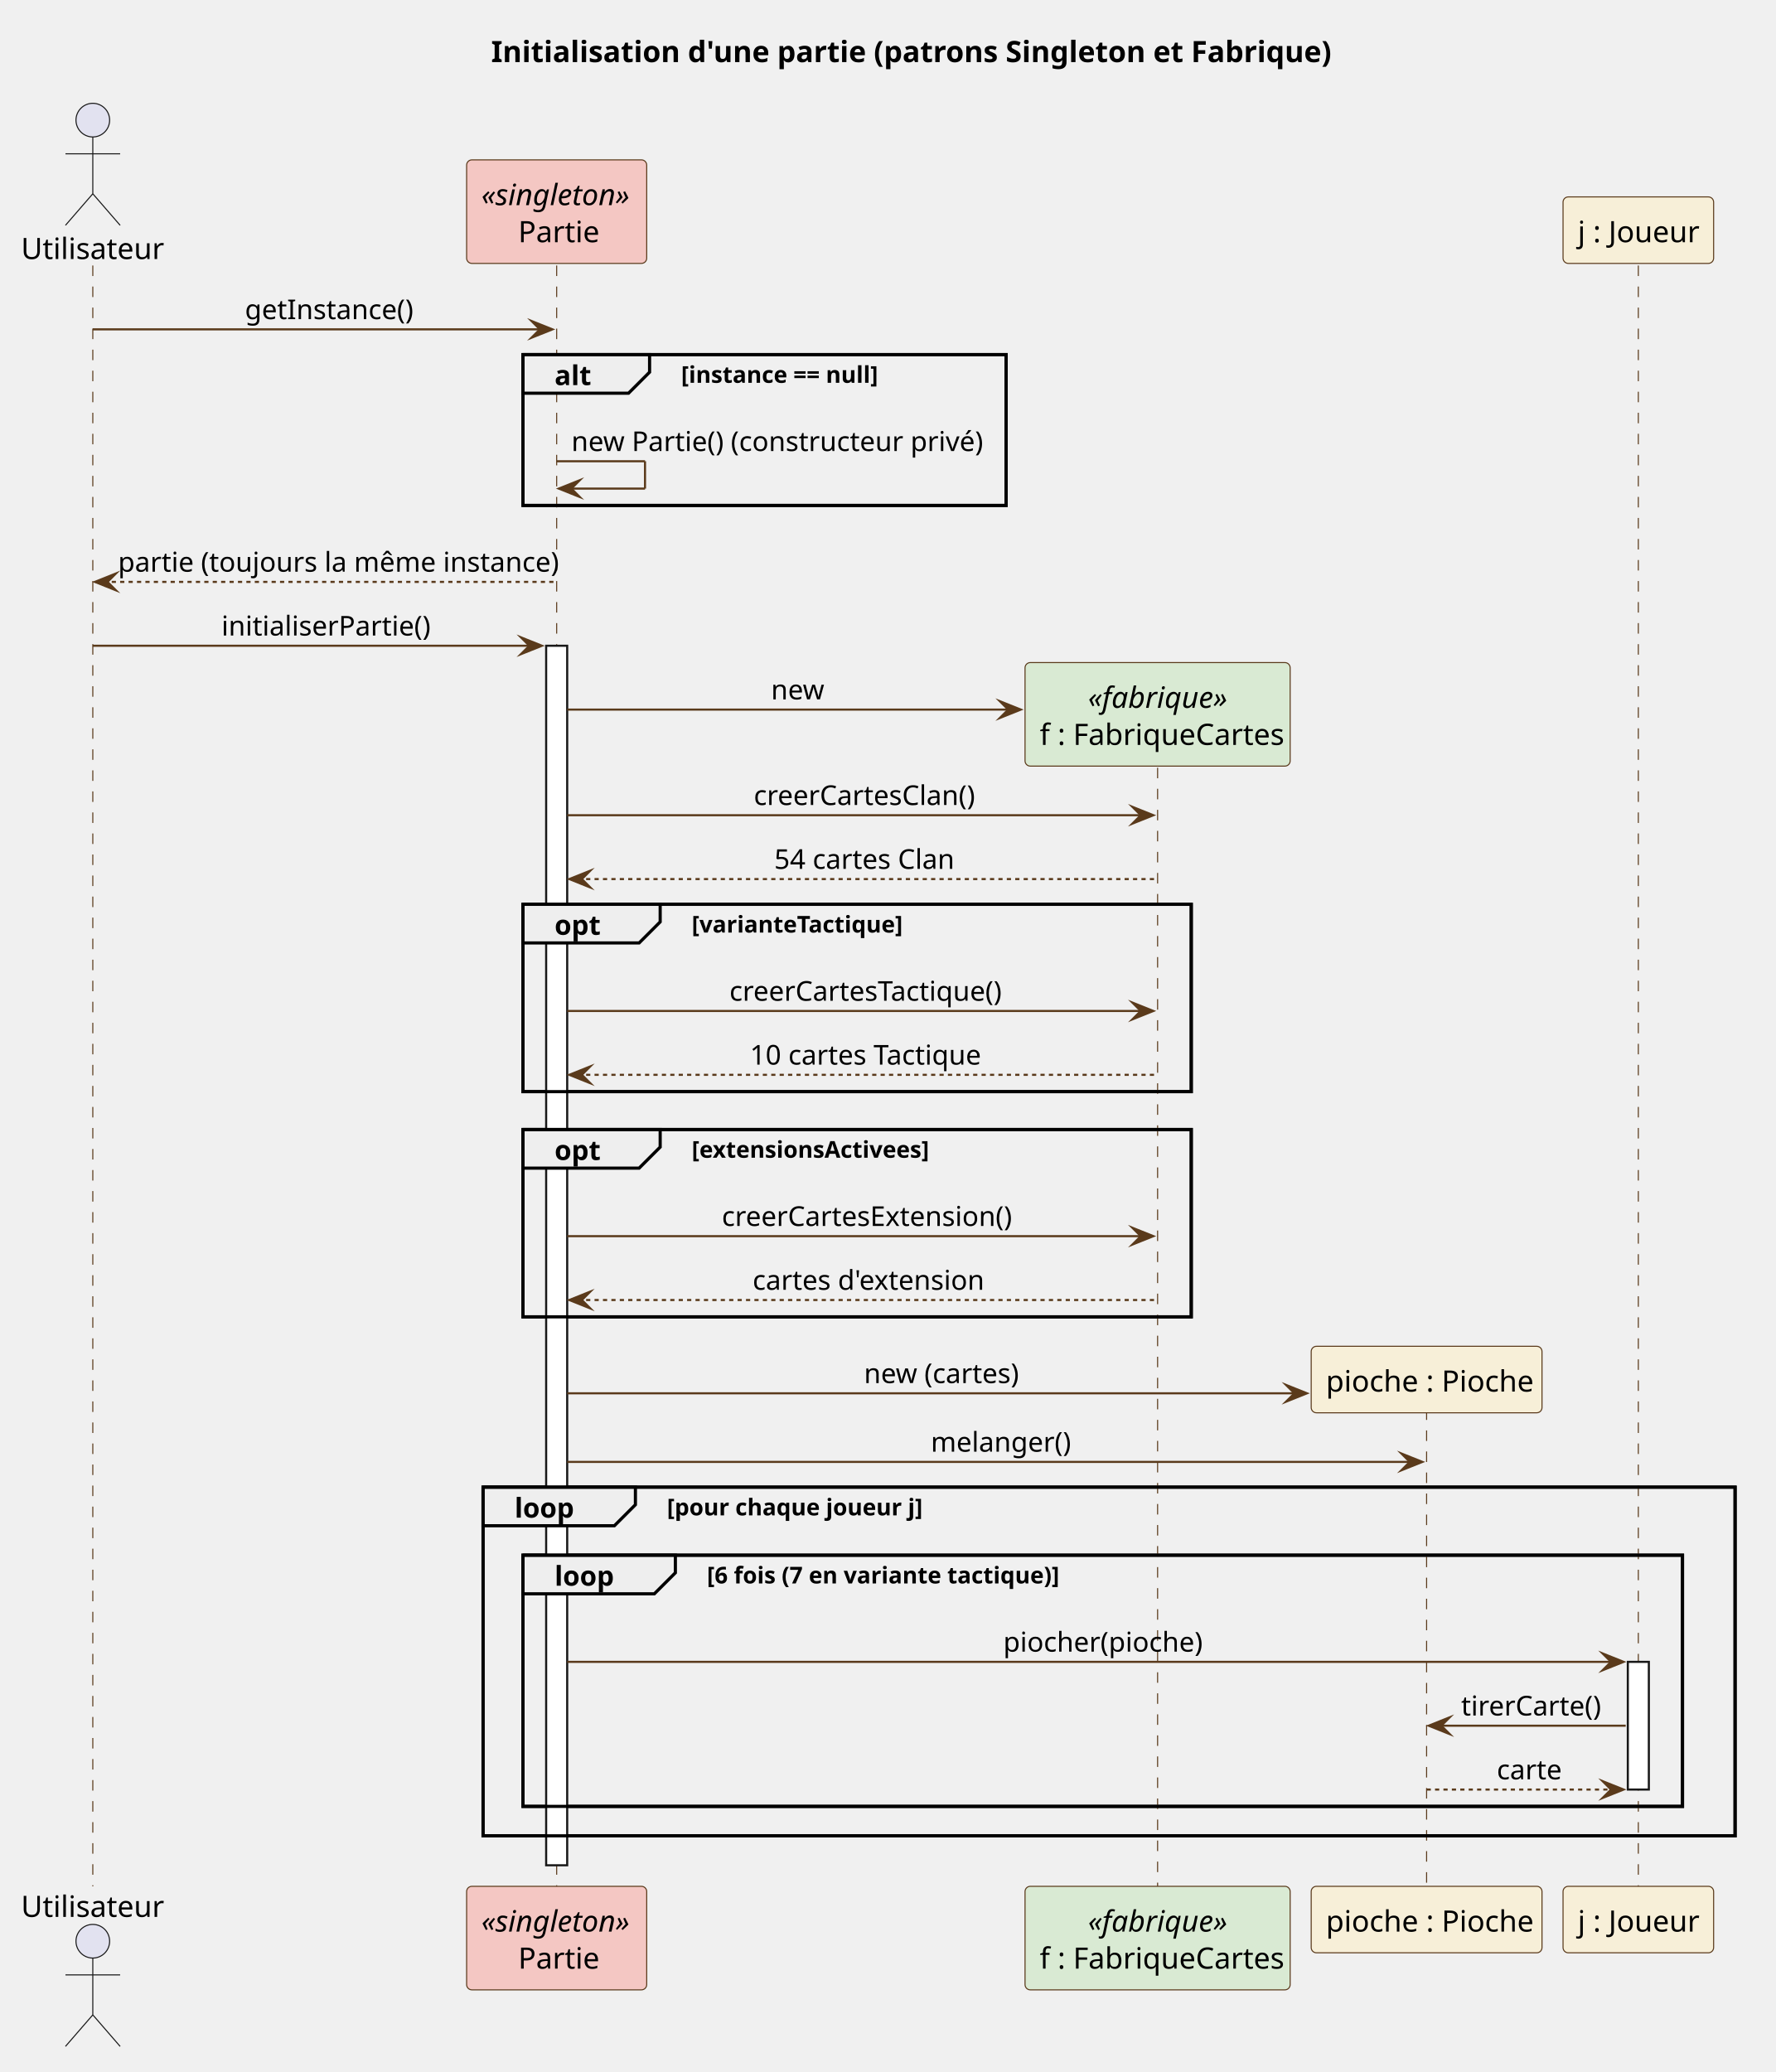
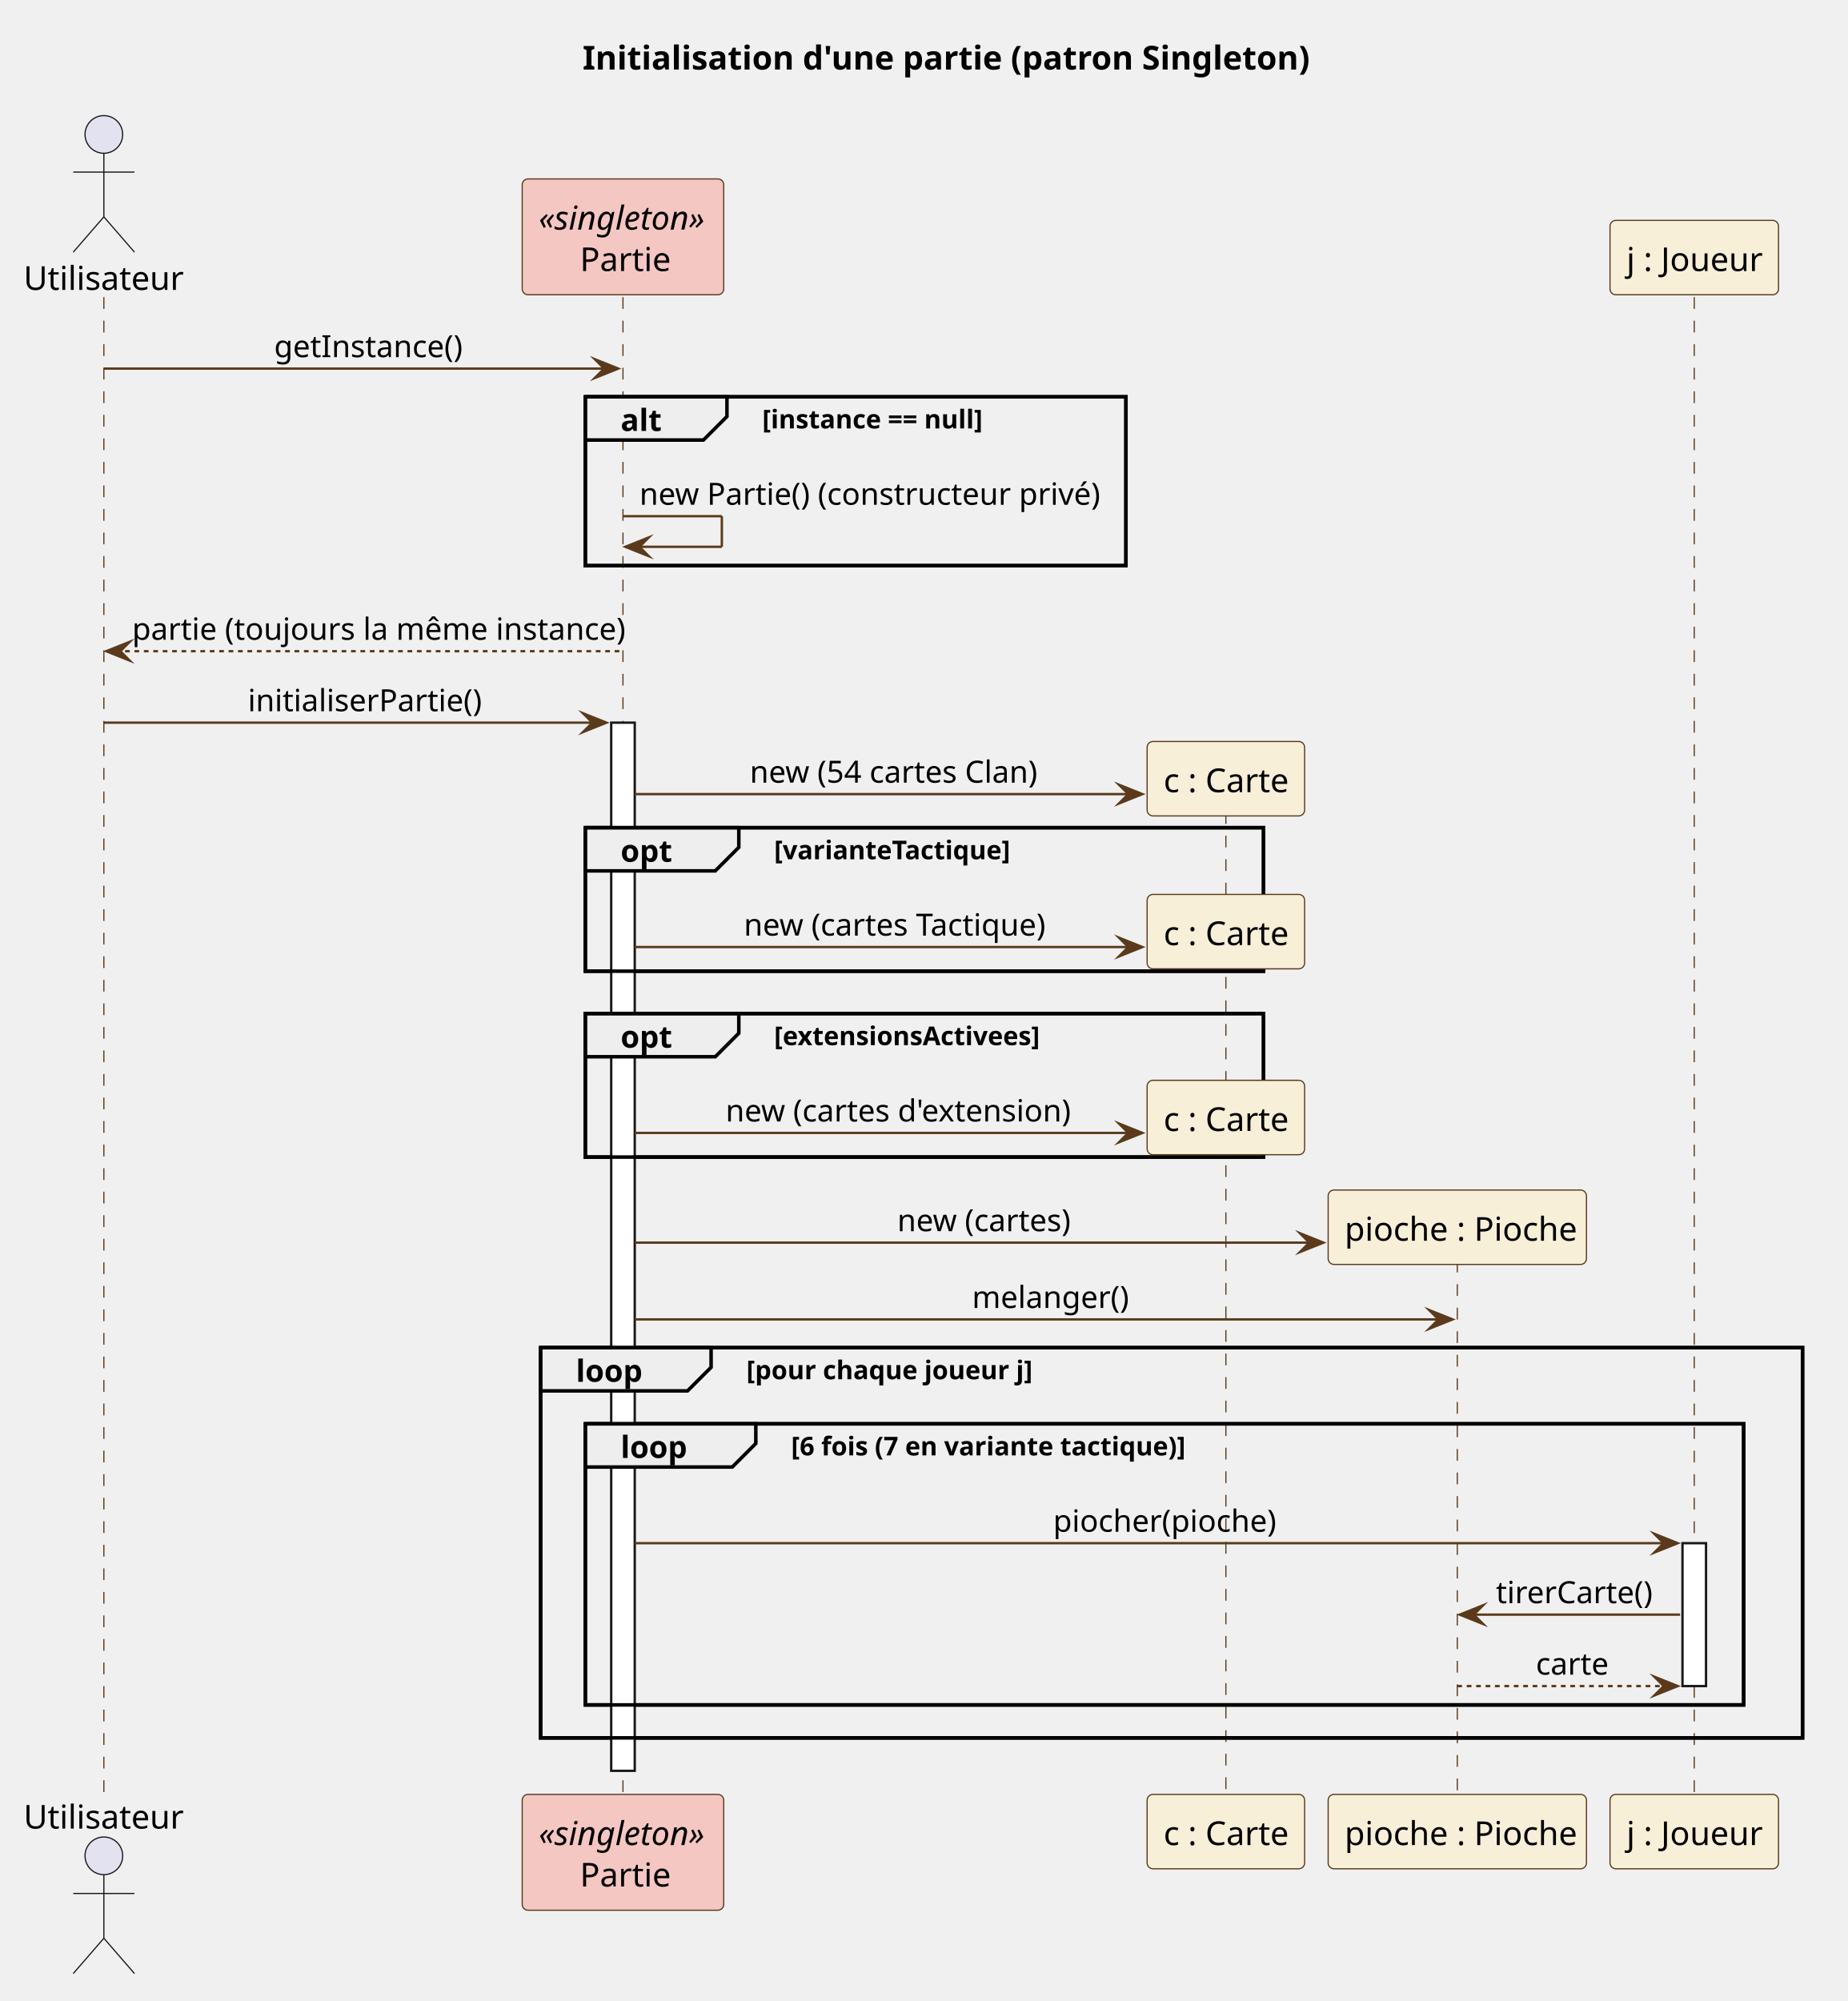
- <svg xmlns="http://www.w3.org/2000/svg" version="1.1" data-diagram-type="SEQUENCE" style="width:844px;height:985px;background:#FFFFFF;" width="844px" height="985px" viewBox="0 0 844 985" zoomAndPan="magnify" preserveAspectRatio="none" contentStyleType="text/css">
+ <svg xmlns="http://www.w3.org/2000/svg" version="1.1" data-diagram-type="SEQUENCE" style="width:785px;height:850px;background:#FFFFFF;" width="785px" height="850px" viewBox="0 0 785 850" zoomAndPan="magnify" preserveAspectRatio="none" contentStyleType="text/css">
  <defs />
  <g font-family="sans-serif" lengthAdjust="spacing">
    <g class="title" data-source-line="2">
-       <text x="233.491" y="29.533" fill="#000" font-size="14" textLength="375.908" font-weight="700">Initialisation d'une partie (patrons Singleton et Fabrique)</text>
+       <text x="247.484" y="29.533" fill="#000" font-size="14" textLength="288.777" font-weight="700">Initialisation d'une partie (patron Singleton)</text>
    </g>
    <rect x="248.65" y="168.57" width="229.669" height="71.703" fill="none" style="stroke:#000;stroke-width:1.5;" />
-     <rect x="248.65" y="429.898" width="317.693" height="89.055" fill="none" style="stroke:#000;stroke-width:1.5;" />
-     <rect x="248.65" y="536.953" width="317.693" height="89.055" fill="none" style="stroke:#000;stroke-width:1.5;" />
-     <rect x="229.65" y="706.969" width="595.24" height="165.758" fill="none" style="stroke:#000;stroke-width:1.5;" />
-     <rect x="248.65" y="739.32" width="551.24" height="119.406" fill="none" style="stroke:#000;stroke-width:1.5;" />
+     <rect x="248.65" y="351.586" width="288.121" height="60.961" fill="none" style="stroke:#000;stroke-width:1.5;" />
+     <rect x="248.65" y="430.547" width="288.121" height="60.961" fill="none" style="stroke:#000;stroke-width:1.5;" />
+     <rect x="229.65" y="572.469" width="536.096" height="165.758" fill="none" style="stroke:#000;stroke-width:1.5;" />
+     <rect x="248.65" y="604.82" width="492.096" height="119.406" fill="none" style="stroke:#000;stroke-width:1.5;" />
    <g>
-       <rect x="40.621" y="126.219" width="8" height="770.508" fill="#000" fill-opacity="0" />
-       <line x1="44.121" y1="126.219" x2="44.121" y2="896.727" style="stroke:#5A3A1B;stroke-width:0.5;stroke-dasharray:5,5;" />
+       <rect x="40.621" y="126.219" width="8" height="636.008" fill="#000" fill-opacity="0" />
+       <line x1="44.121" y1="126.219" x2="44.121" y2="762.227" style="stroke:#5A3A1B;stroke-width:0.5;stroke-dasharray:5,5;" />
    </g>
    <g>
-       <rect x="261.15" y="126.219" width="8" height="770.508" fill="#000" fill-opacity="0" />
-       <line x1="264.65" y1="126.219" x2="264.65" y2="896.727" style="stroke:#5A3A1B;stroke-width:0.5;stroke-dasharray:5,5;" />
+       <rect x="261.15" y="126.219" width="8" height="636.008" fill="#000" fill-opacity="0" />
+       <line x1="264.65" y1="126.219" x2="264.65" y2="762.227" style="stroke:#5A3A1B;stroke-width:0.5;stroke-dasharray:5,5;" />
    </g>
    <g>
-       <rect x="259.65" y="306.977" width="10" height="579.75" fill="#FFF" style="stroke:#181818;stroke-width:1;" />
+       <rect x="259.65" y="306.977" width="10" height="445.25" fill="#FFF" style="stroke:#181818;stroke-width:1;" />
    </g>
    <g>
-       <rect x="546.843" y="314.977" width="8" height="581.75" fill="#000" fill-opacity="0" />
-       <line x1="550.343" y1="314.977" x2="550.343" y2="896.727" style="stroke:#5A3A1B;stroke-width:0.5;stroke-dasharray:5,5;" />
+       <rect x="517.271" y="314.977" width="8" height="447.25" fill="#000" fill-opacity="0" />
+       <line x1="520.771" y1="314.977" x2="520.771" y2="762.227" style="stroke:#5A3A1B;stroke-width:0.5;stroke-dasharray:5,5;" />
    </g>
    <g>
-       <rect x="674.732" y="640.008" width="8" height="256.719" fill="#000" fill-opacity="0" />
-       <line x1="678.232" y1="640.008" x2="678.232" y2="896.727" style="stroke:#5A3A1B;stroke-width:0.5;stroke-dasharray:5,5;" />
+       <rect x="615.588" y="505.508" width="8" height="256.719" fill="#000" fill-opacity="0" />
+       <line x1="619.088" y1="505.508" x2="619.088" y2="762.227" style="stroke:#5A3A1B;stroke-width:0.5;stroke-dasharray:5,5;" />
    </g>
    <g>
-       <rect x="775.391" y="126.219" width="8" height="770.508" fill="#000" fill-opacity="0" />
-       <line x1="778.891" y1="126.219" x2="778.891" y2="896.727" style="stroke:#5A3A1B;stroke-width:0.5;stroke-dasharray:5,5;" />
+       <rect x="716.246" y="126.219" width="8" height="636.008" fill="#000" fill-opacity="0" />
+       <line x1="719.746" y1="126.219" x2="719.746" y2="762.227" style="stroke:#5A3A1B;stroke-width:0.5;stroke-dasharray:5,5;" />
    </g>
    <g>
-       <rect x="773.891" y="790.023" width="10" height="60.703" fill="#FFF" style="stroke:#181818;stroke-width:1;" />
+       <rect x="714.746" y="655.523" width="10" height="60.703" fill="#FFF" style="stroke:#181818;stroke-width:1;" />
    </g>
    <text x="10" y="123.143" fill="#000" font-size="14" textLength="62.241">Utilisateur</text>
    <ellipse cx="44.121" cy="57.109" rx="8" ry="8" fill="#E2E2F0" style="stroke:#181818;stroke-width:0.5;" />
    <path d="M44.121,65.109 L44.121,92.109 M31.121,73.109 L57.121,73.109 M44.121,92.109 L31.121,107.109 M44.121,92.109 L57.121,107.109" style="stroke:#181818;stroke-width:0.5;" fill="none" />
    <rect x="221.844" y="76" width="85.613" height="49.219" fill="#F4C7C3" style="stroke:#5A3A1B;stroke-width:0.5;" rx="2.5" ry="2.5" />
    <text x="228.844" y="97.533" fill="#000" font-size="14" textLength="71.613" font-style="italic">«singleton»</text>
    <text x="246.364" y="115.143" fill="#000" font-size="14" textLength="36.572">Partie</text>
-     <rect x="743.098" y="93.609" width="71.586" height="31.609" fill="#F7EFD8" style="stroke:#5A3A1B;stroke-width:0.5;" rx="2.5" ry="2.5" />
-     <text x="750.098" y="115.143" fill="#000" font-size="14" textLength="57.586">j : Joueur</text>
-     <text x="10" y="911.26" fill="#000" font-size="14" textLength="62.241">Utilisateur</text>
-     <ellipse cx="44.121" cy="922.836" rx="8" ry="8" fill="#E2E2F0" style="stroke:#181818;stroke-width:0.5;" />
-     <path d="M44.121,930.836 L44.121,957.836 M31.121,938.836 L57.121,938.836 M44.121,957.836 L31.121,972.836 M44.121,957.836 L57.121,972.836" style="stroke:#181818;stroke-width:0.5;" fill="none" />
-     <rect x="221.844" y="896.727" width="85.613" height="49.219" fill="#F4C7C3" style="stroke:#5A3A1B;stroke-width:0.5;" rx="2.5" ry="2.5" />
-     <text x="228.844" y="918.26" fill="#000" font-size="14" textLength="71.613" font-style="italic">«singleton»</text>
-     <text x="246.364" y="935.869" fill="#000" font-size="14" textLength="36.572">Partie</text>
-     <rect x="487.319" y="896.727" width="126.048" height="49.219" fill="#D9EAD3" style="stroke:#5A3A1B;stroke-width:0.5;" rx="2.5" ry="2.5" />
-     <text x="517.261" y="918.26" fill="#000" font-size="14" textLength="66.165" font-style="italic">«fabrique»</text>
-     <text x="494.319" y="935.869" fill="#000" font-size="14" textLength="112.048">f : FabriqueCartes</text>
-     <rect x="623.367" y="896.727" width="109.73" height="31.609" fill="#F7EFD8" style="stroke:#5A3A1B;stroke-width:0.5;" rx="2.5" ry="2.5" />
-     <text x="630.367" y="918.26" fill="#000" font-size="14" textLength="95.73">pioche : Pioche</text>
-     <rect x="743.098" y="896.727" width="71.586" height="31.609" fill="#F7EFD8" style="stroke:#5A3A1B;stroke-width:0.5;" rx="2.5" ry="2.5" />
-     <text x="750.098" y="918.26" fill="#000" font-size="14" textLength="57.586">j : Joueur</text>
+     <rect x="683.953" y="93.609" width="71.586" height="31.609" fill="#F7EFD8" style="stroke:#5A3A1B;stroke-width:0.5;" rx="2.5" ry="2.5" />
+     <text x="690.953" y="115.143" fill="#000" font-size="14" textLength="57.586">j : Joueur</text>
+     <text x="10" y="776.76" fill="#000" font-size="14" textLength="62.241">Utilisateur</text>
+     <ellipse cx="44.121" cy="788.336" rx="8" ry="8" fill="#E2E2F0" style="stroke:#181818;stroke-width:0.5;" />
+     <path d="M44.121,796.336 L44.121,823.336 M31.121,804.336 L57.121,804.336 M44.121,823.336 L31.121,838.336 M44.121,823.336 L57.121,838.336" style="stroke:#181818;stroke-width:0.5;" fill="none" />
+     <rect x="221.844" y="762.227" width="85.613" height="49.219" fill="#F4C7C3" style="stroke:#5A3A1B;stroke-width:0.5;" rx="2.5" ry="2.5" />
+     <text x="228.844" y="783.76" fill="#000" font-size="14" textLength="71.613" font-style="italic">«singleton»</text>
+     <text x="246.364" y="801.369" fill="#000" font-size="14" textLength="36.572">Partie</text>
+     <rect x="487.319" y="762.227" width="66.903" height="31.609" fill="#F7EFD8" style="stroke:#5A3A1B;stroke-width:0.5;" rx="2.5" ry="2.5" />
+     <text x="494.319" y="783.76" fill="#000" font-size="14" textLength="52.903">c : Carte</text>
+     <rect x="564.223" y="762.227" width="109.73" height="31.609" fill="#F7EFD8" style="stroke:#5A3A1B;stroke-width:0.5;" rx="2.5" ry="2.5" />
+     <text x="571.223" y="783.76" fill="#000" font-size="14" textLength="95.73">pioche : Pioche</text>
+     <rect x="683.953" y="762.227" width="71.586" height="31.609" fill="#F7EFD8" style="stroke:#5A3A1B;stroke-width:0.5;" rx="2.5" ry="2.5" />
+     <text x="690.953" y="783.76" fill="#000" font-size="14" textLength="57.586">j : Joueur</text>
    <polygon points="252.65,152.57,262.65,156.57,252.65,160.57,256.65,156.57" fill="#5A3A1B" style="stroke:#5A3A1B;stroke-width:1;stroke-linejoin:miter;stroke-miterlimit:10;" />
    <line x1="44.121" y1="156.57" x2="258.65" y2="156.57" style="stroke:#5A3A1B;stroke-width:1;" />
    <text x="116.449" y="151.714" fill="#000" font-size="13" textLength="75.874">getInstance()</text>
    <path d="M248.65,168.57 L308.821,168.57 L308.821,176.922 L298.821,186.922 L248.65,186.922 L248.65,168.57" style="stroke:#000;stroke-width:1.5;" fill="#EEE" />
    <rect x="248.65" y="168.57" width="229.669" height="71.703" fill="none" style="stroke:#000;stroke-width:1.5;" />
    <text x="263.65" y="183.065" fill="#000" font-size="13" textLength="15.171" font-weight="700">alt</text>
    <text x="323.821" y="181.989" fill="#000" font-size="11" textLength="90.465" font-weight="700">[instance == null]</text>
    <line x1="264.65" y1="219.273" x2="306.65" y2="219.273" style="stroke:#5A3A1B;stroke-width:1;" />
    <line x1="306.65" y1="219.273" x2="306.65" y2="232.273" style="stroke:#5A3A1B;stroke-width:1;" />
    <line x1="265.65" y1="232.273" x2="306.65" y2="232.273" style="stroke:#5A3A1B;stroke-width:1;" />
    <polygon points="275.65,228.273,265.65,232.273,275.65,236.273,271.65,232.273" fill="#5A3A1B" style="stroke:#5A3A1B;stroke-width:1;stroke-linejoin:miter;stroke-miterlimit:10;" />
    <text x="271.65" y="214.417" fill="#000" font-size="13" textLength="185.669">new Partie() (constructeur privé)</text>
    <polygon points="55.121,272.625,45.121,276.625,55.121,280.625,51.121,276.625" fill="#5A3A1B" style="stroke:#5A3A1B;stroke-width:1;stroke-linejoin:miter;stroke-miterlimit:10;" />
    <line x1="49.121" y1="276.625" x2="263.65" y2="276.625" style="stroke:#5A3A1B;stroke-width:1;stroke-dasharray:2,2;" />
    <text x="56.121" y="271.769" fill="#000" font-size="13" textLength="196.53">partie (toujours la même instance)</text>
    <polygon points="247.65,302.977,257.65,306.977,247.65,310.977,251.65,306.977" fill="#5A3A1B" style="stroke:#5A3A1B;stroke-width:1;stroke-linejoin:miter;stroke-miterlimit:10;" />
    <line x1="44.121" y1="306.977" x2="253.65" y2="306.977" style="stroke:#5A3A1B;stroke-width:1;" />
    <text x="105.291" y="302.12" fill="#000" font-size="13" textLength="93.19">initialiserPartie()</text>
-     <rect x="487.319" y="314.977" width="126.048" height="49.219" fill="#D9EAD3" style="stroke:#5A3A1B;stroke-width:0.5;" rx="2.5" ry="2.5" />
-     <text x="517.261" y="336.51" fill="#000" font-size="14" textLength="66.165" font-style="italic">«fabrique»</text>
-     <text x="494.319" y="354.119" fill="#000" font-size="14" textLength="112.048">f : FabriqueCartes</text>
+     <rect x="487.319" y="314.977" width="66.903" height="31.609" fill="#F7EFD8" style="stroke:#5A3A1B;stroke-width:0.5;" rx="2.5" ry="2.5" />
+     <text x="494.319" y="336.51" fill="#000" font-size="14" textLength="52.903">c : Carte</text>
    <polygon points="475.319,333.328,485.319,337.328,475.319,341.328,479.319,337.328" fill="#5A3A1B" style="stroke:#5A3A1B;stroke-width:1;stroke-linejoin:miter;stroke-miterlimit:10;" />
    <line x1="269.65" y1="337.328" x2="481.319" y2="337.328" style="stroke:#5A3A1B;stroke-width:1;" />
-     <text x="366.561" y="332.472" fill="#000" font-size="13" textLength="23.848">new</text>
-     <polygon points="538.343,383.547,548.343,387.547,538.343,391.547,542.343,387.547" fill="#5A3A1B" style="stroke:#5A3A1B;stroke-width:1;stroke-linejoin:miter;stroke-miterlimit:10;" />
-     <line x1="269.65" y1="387.547" x2="544.343" y2="387.547" style="stroke:#5A3A1B;stroke-width:1;" />
-     <text x="358.346" y="382.69" fill="#000" font-size="13" textLength="103.302">creerCartesClan()</text>
-     <polygon points="280.65,413.898,270.65,417.898,280.65,421.898,276.65,417.898" fill="#5A3A1B" style="stroke:#5A3A1B;stroke-width:1;stroke-linejoin:miter;stroke-miterlimit:10;" />
-     <line x1="274.65" y1="417.898" x2="549.343" y2="417.898" style="stroke:#5A3A1B;stroke-width:1;stroke-dasharray:2,2;" />
-     <text x="368.086" y="413.042" fill="#000" font-size="13" textLength="83.821">54 cartes Clan</text>
-     <path d="M248.65,429.898 L313.861,429.898 L313.861,438.25 L303.861,448.25 L248.65,448.25 L248.65,429.898" style="stroke:#000;stroke-width:1.5;" fill="#EEE" />
-     <rect x="248.65" y="429.898" width="317.693" height="89.055" fill="none" style="stroke:#000;stroke-width:1.5;" />
-     <text x="263.65" y="444.394" fill="#000" font-size="13" textLength="20.211" font-weight="700">opt</text>
-     <text x="328.861" y="443.317" fill="#000" font-size="11" textLength="94.746" font-weight="700">[varianteTactique]</text>
-     <polygon points="538.343,476.602,548.343,480.602,538.343,484.602,542.343,480.602" fill="#5A3A1B" style="stroke:#5A3A1B;stroke-width:1;stroke-linejoin:miter;stroke-miterlimit:10;" />
-     <line x1="269.65" y1="480.602" x2="544.343" y2="480.602" style="stroke:#5A3A1B;stroke-width:1;" />
-     <text x="346.784" y="475.745" fill="#000" font-size="13" textLength="126.426">creerCartesTactique()</text>
-     <polygon points="280.65,506.953,270.65,510.953,280.65,514.953,276.65,510.953" fill="#5A3A1B" style="stroke:#5A3A1B;stroke-width:1;stroke-linejoin:miter;stroke-miterlimit:10;" />
-     <line x1="274.65" y1="510.953" x2="549.343" y2="510.953" style="stroke:#5A3A1B;stroke-width:1;stroke-dasharray:2,2;" />
-     <text x="356.524" y="506.097" fill="#000" font-size="13" textLength="106.945">10 cartes Tactique</text>
-     <path d="M248.65,536.953 L313.861,536.953 L313.861,545.305 L303.861,555.305 L248.65,555.305 L248.65,536.953" style="stroke:#000;stroke-width:1.5;" fill="#EEE" />
-     <rect x="248.65" y="536.953" width="317.693" height="89.055" fill="none" style="stroke:#000;stroke-width:1.5;" />
-     <text x="263.65" y="551.448" fill="#000" font-size="13" textLength="20.211" font-weight="700">opt</text>
-     <text x="328.861" y="550.372" fill="#000" font-size="11" textLength="110.043" font-weight="700">[extensionsActivees]</text>
-     <polygon points="538.343,583.656,548.343,587.656,538.343,591.656,542.343,587.656" fill="#5A3A1B" style="stroke:#5A3A1B;stroke-width:1;stroke-linejoin:miter;stroke-miterlimit:10;" />
-     <line x1="269.65" y1="587.656" x2="544.343" y2="587.656" style="stroke:#5A3A1B;stroke-width:1;" />
-     <text x="343.169" y="582.8" fill="#000" font-size="13" textLength="133.656">creerCartesExtension()</text>
-     <polygon points="280.65,614.008,270.65,618.008,280.65,622.008,276.65,618.008" fill="#5A3A1B" style="stroke:#5A3A1B;stroke-width:1;stroke-linejoin:miter;stroke-miterlimit:10;" />
-     <line x1="274.65" y1="618.008" x2="549.343" y2="618.008" style="stroke:#5A3A1B;stroke-width:1;stroke-dasharray:2,2;" />
-     <text x="357.81" y="613.151" fill="#000" font-size="13" textLength="104.375">cartes d'extension</text>
-     <rect x="623.367" y="640.008" width="109.73" height="31.609" fill="#F7EFD8" style="stroke:#5A3A1B;stroke-width:0.5;" rx="2.5" ry="2.5" />
-     <text x="630.367" y="661.541" fill="#000" font-size="14" textLength="95.73">pioche : Pioche</text>
-     <polygon points="611.367,658.359,621.367,662.359,611.367,666.359,615.367,662.359" fill="#5A3A1B" style="stroke:#5A3A1B;stroke-width:1;stroke-linejoin:miter;stroke-miterlimit:10;" />
-     <line x1="269.65" y1="662.359" x2="617.367" y2="662.359" style="stroke:#5A3A1B;stroke-width:1;" />
-     <text x="410.749" y="657.503" fill="#000" font-size="13" textLength="71.519">new (cartes)</text>
-     <polygon points="666.232,690.969,676.232,694.969,666.232,698.969,670.232,694.969" fill="#5A3A1B" style="stroke:#5A3A1B;stroke-width:1;stroke-linejoin:miter;stroke-miterlimit:10;" />
-     <line x1="269.65" y1="694.969" x2="672.232" y2="694.969" style="stroke:#5A3A1B;stroke-width:1;" />
-     <text x="442.514" y="690.112" fill="#000" font-size="13" textLength="62.854">melanger()</text>
-     <path d="M229.65,706.969 L302.085,706.969 L302.085,715.32 L292.085,725.32 L229.65,725.32 L229.65,706.969" style="stroke:#000;stroke-width:1.5;" fill="#EEE" />
-     <rect x="229.65" y="706.969" width="595.24" height="165.758" fill="none" style="stroke:#000;stroke-width:1.5;" />
-     <text x="244.65" y="721.464" fill="#000" font-size="13" textLength="27.435" font-weight="700">loop</text>
-     <text x="317.085" y="720.388" fill="#000" font-size="11" textLength="116.112" font-weight="700">[pour chaque joueur j]</text>
-     <path d="M248.65,739.32 L321.085,739.32 L321.085,747.672 L311.085,757.672 L248.65,757.672 L248.65,739.32" style="stroke:#000;stroke-width:1.5;" fill="#EEE" />
-     <rect x="248.65" y="739.32" width="551.24" height="119.406" fill="none" style="stroke:#000;stroke-width:1.5;" />
-     <text x="263.65" y="753.815" fill="#000" font-size="13" textLength="27.435" font-weight="700">loop</text>
-     <text x="336.085" y="752.739" fill="#000" font-size="11" textLength="158.925" font-weight="700">[6 fois (7 en variante tactique)]</text>
-     <polygon points="761.891,786.023,771.891,790.023,761.891,794.023,765.891,790.023" fill="#5A3A1B" style="stroke:#5A3A1B;stroke-width:1;stroke-linejoin:miter;stroke-miterlimit:10;" />
-     <line x1="269.65" y1="790.023" x2="767.891" y2="790.023" style="stroke:#5A3A1B;stroke-width:1;" />
-     <text x="476.969" y="785.167" fill="#000" font-size="13" textLength="89.604">piocher(pioche)</text>
-     <polygon points="689.232,816.375,679.232,820.375,689.232,824.375,685.232,820.375" fill="#5A3A1B" style="stroke:#5A3A1B;stroke-width:1;stroke-linejoin:miter;stroke-miterlimit:10;" />
-     <line x1="683.232" y1="820.375" x2="772.891" y2="820.375" style="stroke:#5A3A1B;stroke-width:1;" />
-     <text x="694.644" y="815.519" fill="#000" font-size="13" textLength="62.835">tirerCarte()</text>
-     <polygon points="761.891,846.727,771.891,850.727,761.891,854.727,765.891,850.727" fill="#5A3A1B" style="stroke:#5A3A1B;stroke-width:1;stroke-linejoin:miter;stroke-miterlimit:10;" />
-     <line x1="678.232" y1="850.727" x2="767.891" y2="850.727" style="stroke:#5A3A1B;stroke-width:1;stroke-dasharray:2,2;" />
-     <text x="711.611" y="845.87" fill="#000" font-size="13" textLength="28.901">carte</text>
+     <text x="318.515" y="332.472" fill="#000" font-size="13" textLength="119.939">new (54 cartes Clan)</text>
+     <path d="M248.65,351.586 L313.861,351.586 L313.861,359.938 L303.861,369.938 L248.65,369.938 L248.65,351.586" style="stroke:#000;stroke-width:1.5;" fill="#EEE" />
+     <rect x="248.65" y="351.586" width="288.121" height="60.961" fill="none" style="stroke:#000;stroke-width:1.5;" />
+     <text x="263.65" y="366.081" fill="#000" font-size="13" textLength="20.211" font-weight="700">opt</text>
+     <text x="328.861" y="365.005" fill="#000" font-size="11" textLength="94.746" font-weight="700">[varianteTactique]</text>
+     <rect x="487.319" y="379.938" width="66.903" height="31.609" fill="#F7EFD8" style="stroke:#5A3A1B;stroke-width:0.5;" rx="2.5" ry="2.5" />
+     <text x="494.319" y="401.471" fill="#000" font-size="14" textLength="52.903">c : Carte</text>
+     <polygon points="475.319,398.289,485.319,402.289,475.319,406.289,479.319,402.289" fill="#5A3A1B" style="stroke:#5A3A1B;stroke-width:1;stroke-linejoin:miter;stroke-miterlimit:10;" />
+     <line x1="269.65" y1="402.289" x2="481.319" y2="402.289" style="stroke:#5A3A1B;stroke-width:1;" />
+     <text x="315.989" y="397.433" fill="#000" font-size="13" textLength="124.992">new (cartes Tactique)</text>
+     <path d="M248.65,430.547 L313.861,430.547 L313.861,438.898 L303.861,448.898 L248.65,448.898 L248.65,430.547" style="stroke:#000;stroke-width:1.5;" fill="#EEE" />
+     <rect x="248.65" y="430.547" width="288.121" height="60.961" fill="none" style="stroke:#000;stroke-width:1.5;" />
+     <text x="263.65" y="445.042" fill="#000" font-size="13" textLength="20.211" font-weight="700">opt</text>
+     <text x="328.861" y="443.966" fill="#000" font-size="11" textLength="110.043" font-weight="700">[extensionsActivees]</text>
+     <rect x="487.319" y="458.898" width="66.903" height="31.609" fill="#F7EFD8" style="stroke:#5A3A1B;stroke-width:0.5;" rx="2.5" ry="2.5" />
+     <text x="494.319" y="480.432" fill="#000" font-size="14" textLength="52.903">c : Carte</text>
+     <polygon points="475.319,477.25,485.319,481.25,475.319,485.25,479.319,481.25" fill="#5A3A1B" style="stroke:#5A3A1B;stroke-width:1;stroke-linejoin:miter;stroke-miterlimit:10;" />
+     <line x1="269.65" y1="481.25" x2="481.319" y2="481.25" style="stroke:#5A3A1B;stroke-width:1;" />
+     <text x="308.239" y="476.394" fill="#000" font-size="13" textLength="140.493">new (cartes d'extension)</text>
+     <rect x="564.223" y="505.508" width="109.73" height="31.609" fill="#F7EFD8" style="stroke:#5A3A1B;stroke-width:0.5;" rx="2.5" ry="2.5" />
+     <text x="571.223" y="527.041" fill="#000" font-size="14" textLength="95.73">pioche : Pioche</text>
+     <polygon points="552.223,523.859,562.223,527.859,552.223,531.859,556.223,527.859" fill="#5A3A1B" style="stroke:#5A3A1B;stroke-width:1;stroke-linejoin:miter;stroke-miterlimit:10;" />
+     <line x1="269.65" y1="527.859" x2="558.223" y2="527.859" style="stroke:#5A3A1B;stroke-width:1;" />
+     <text x="381.177" y="523.003" fill="#000" font-size="13" textLength="71.519">new (cartes)</text>
+     <polygon points="607.088,556.469,617.088,560.469,607.088,564.469,611.088,560.469" fill="#5A3A1B" style="stroke:#5A3A1B;stroke-width:1;stroke-linejoin:miter;stroke-miterlimit:10;" />
+     <line x1="269.65" y1="560.469" x2="613.088" y2="560.469" style="stroke:#5A3A1B;stroke-width:1;" />
+     <text x="412.942" y="555.612" fill="#000" font-size="13" textLength="62.854">melanger()</text>
+     <path d="M229.65,572.469 L302.085,572.469 L302.085,580.82 L292.085,590.82 L229.65,590.82 L229.65,572.469" style="stroke:#000;stroke-width:1.5;" fill="#EEE" />
+     <rect x="229.65" y="572.469" width="536.096" height="165.758" fill="none" style="stroke:#000;stroke-width:1.5;" />
+     <text x="244.65" y="586.964" fill="#000" font-size="13" textLength="27.435" font-weight="700">loop</text>
+     <text x="317.085" y="585.888" fill="#000" font-size="11" textLength="116.112" font-weight="700">[pour chaque joueur j]</text>
+     <path d="M248.65,604.82 L321.085,604.82 L321.085,613.172 L311.085,623.172 L248.65,623.172 L248.65,604.82" style="stroke:#000;stroke-width:1.5;" fill="#EEE" />
+     <rect x="248.65" y="604.82" width="492.096" height="119.406" fill="none" style="stroke:#000;stroke-width:1.5;" />
+     <text x="263.65" y="619.315" fill="#000" font-size="13" textLength="27.435" font-weight="700">loop</text>
+     <text x="336.085" y="618.239" fill="#000" font-size="11" textLength="158.925" font-weight="700">[6 fois (7 en variante tactique)]</text>
+     <polygon points="702.746,651.523,712.746,655.523,702.746,659.523,706.746,655.523" fill="#5A3A1B" style="stroke:#5A3A1B;stroke-width:1;stroke-linejoin:miter;stroke-miterlimit:10;" />
+     <line x1="269.65" y1="655.523" x2="708.746" y2="655.523" style="stroke:#5A3A1B;stroke-width:1;" />
+     <text x="447.396" y="650.667" fill="#000" font-size="13" textLength="89.604">piocher(pioche)</text>
+     <polygon points="630.088,681.875,620.088,685.875,630.088,689.875,626.088,685.875" fill="#5A3A1B" style="stroke:#5A3A1B;stroke-width:1;stroke-linejoin:miter;stroke-miterlimit:10;" />
+     <line x1="624.088" y1="685.875" x2="713.746" y2="685.875" style="stroke:#5A3A1B;stroke-width:1;" />
+     <text x="635.499" y="681.019" fill="#000" font-size="13" textLength="62.835">tirerCarte()</text>
+     <polygon points="702.746,712.227,712.746,716.227,702.746,720.227,706.746,716.227" fill="#5A3A1B" style="stroke:#5A3A1B;stroke-width:1;stroke-linejoin:miter;stroke-miterlimit:10;" />
+     <line x1="619.088" y1="716.227" x2="708.746" y2="716.227" style="stroke:#5A3A1B;stroke-width:1;stroke-dasharray:2,2;" />
+     <text x="652.467" y="711.37" fill="#000" font-size="13" textLength="28.901">carte</text>
  </g>
</svg>
